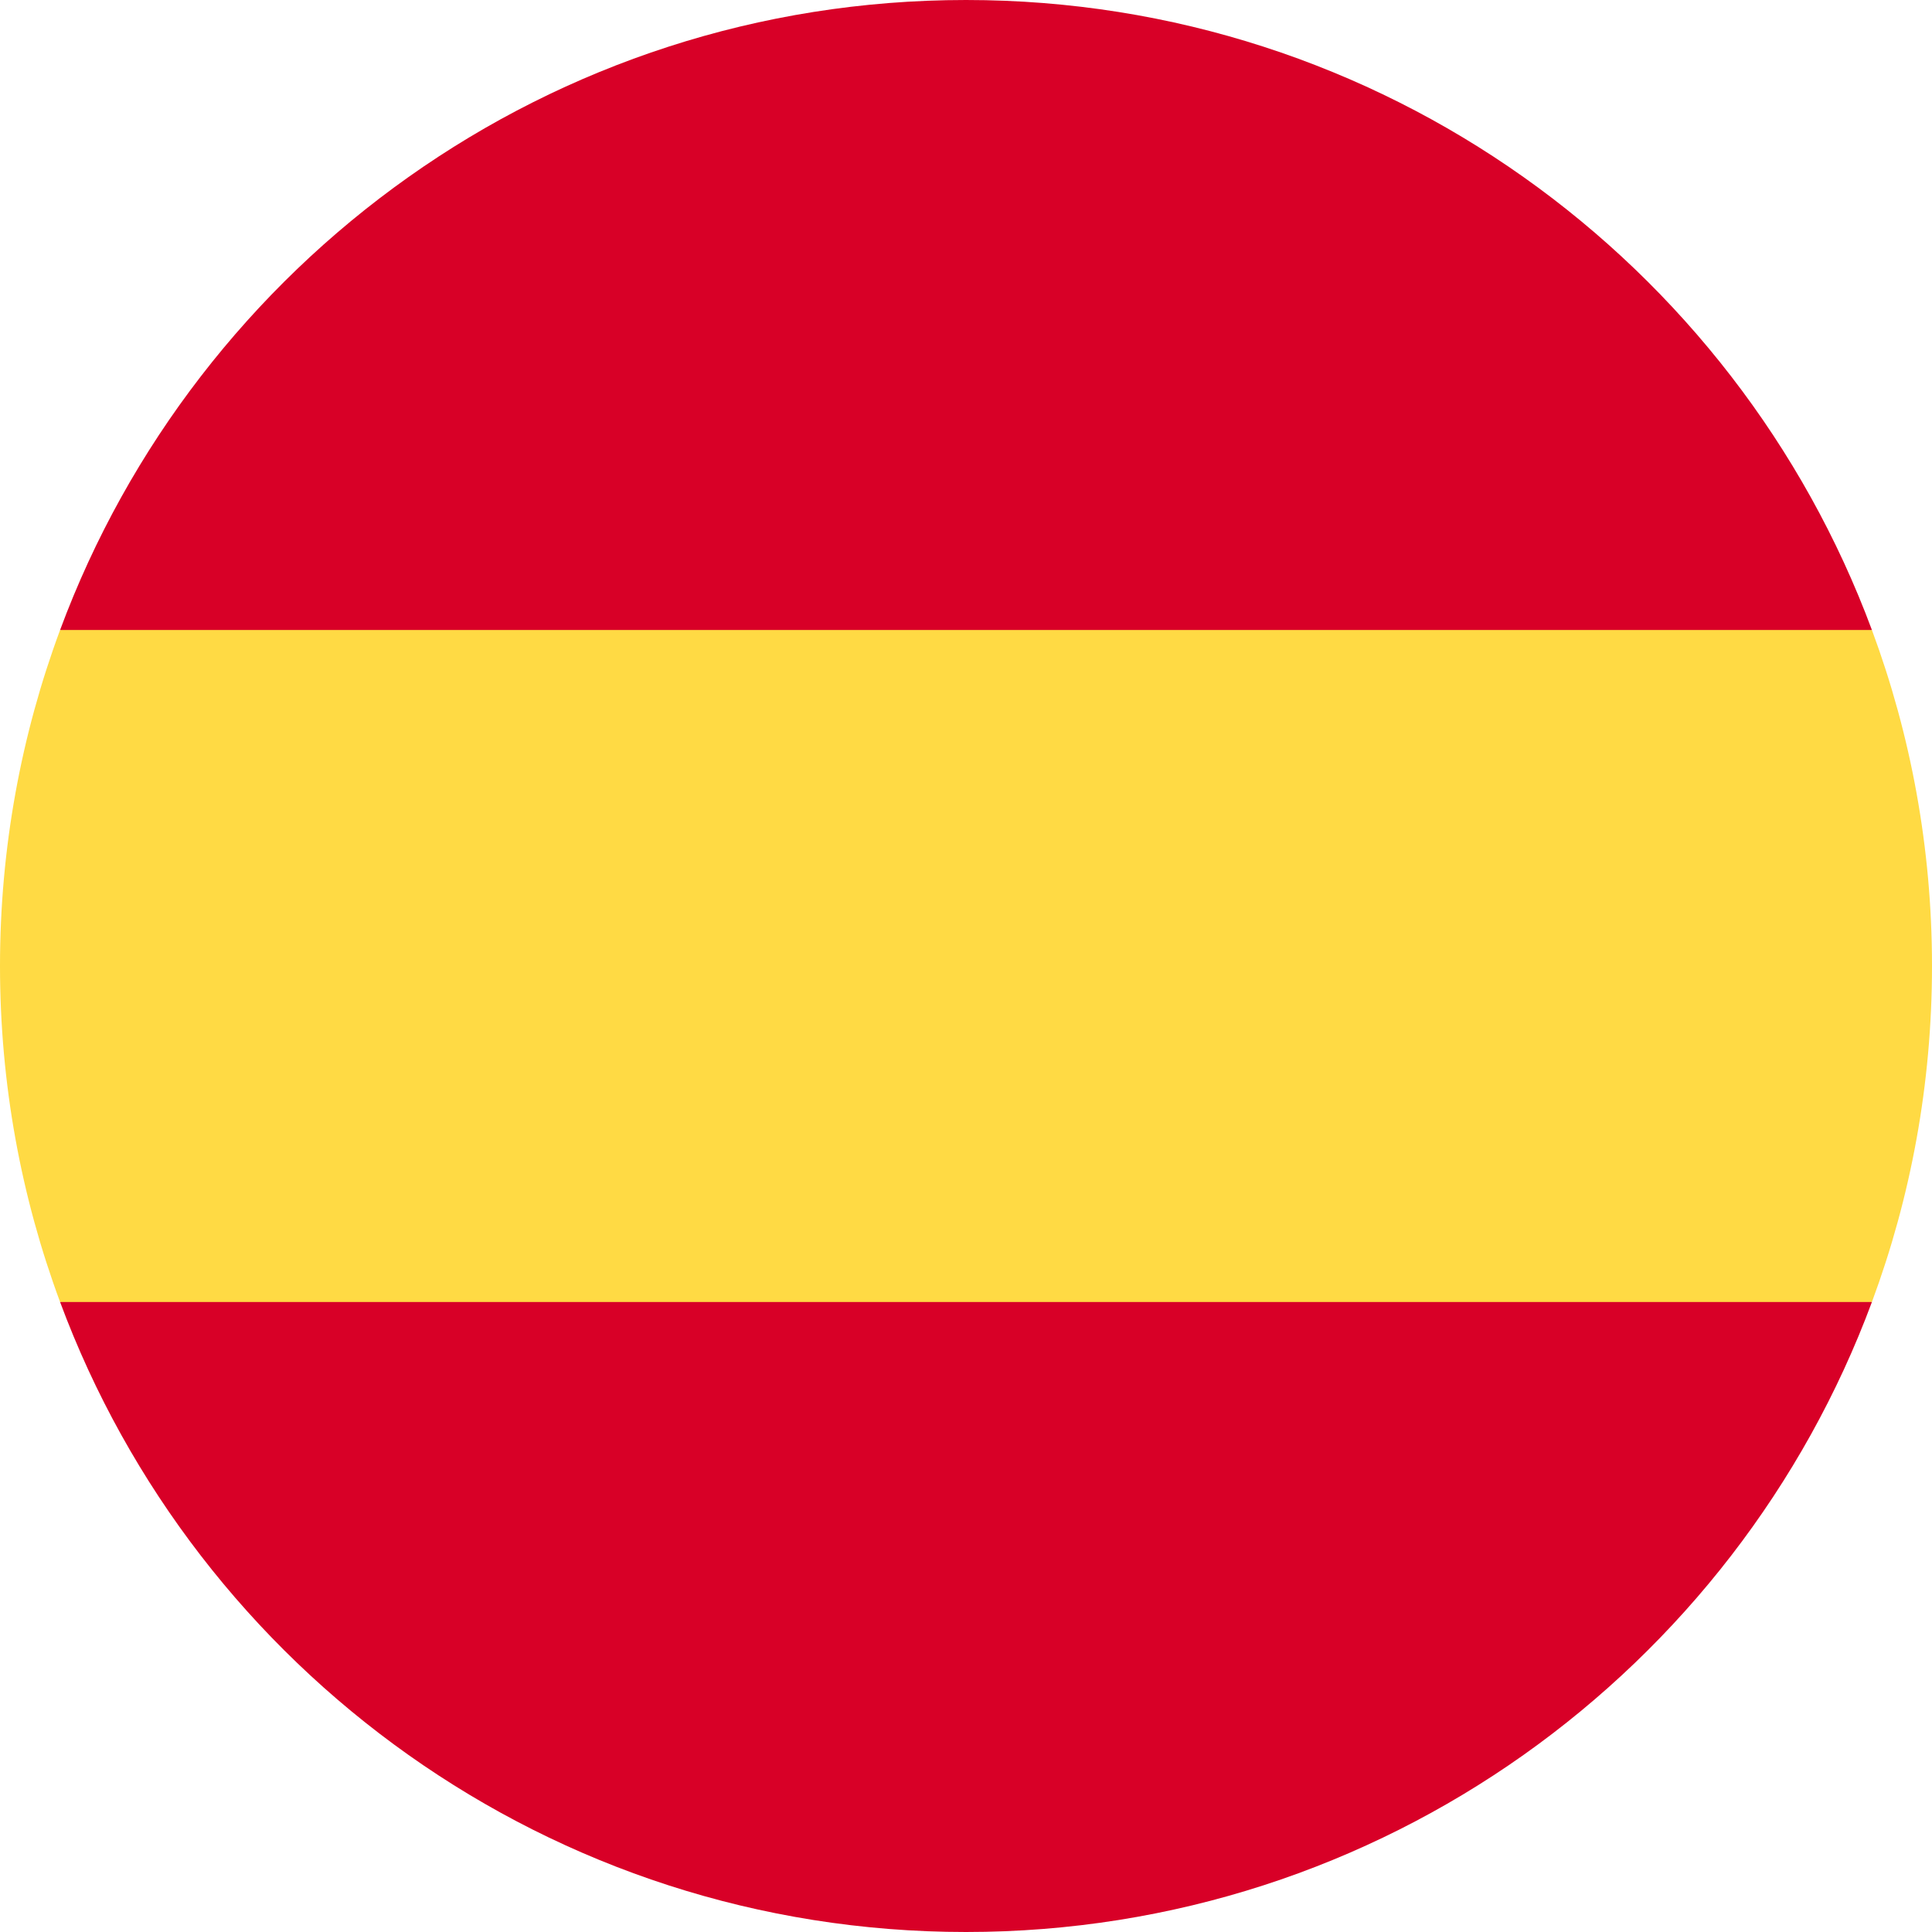
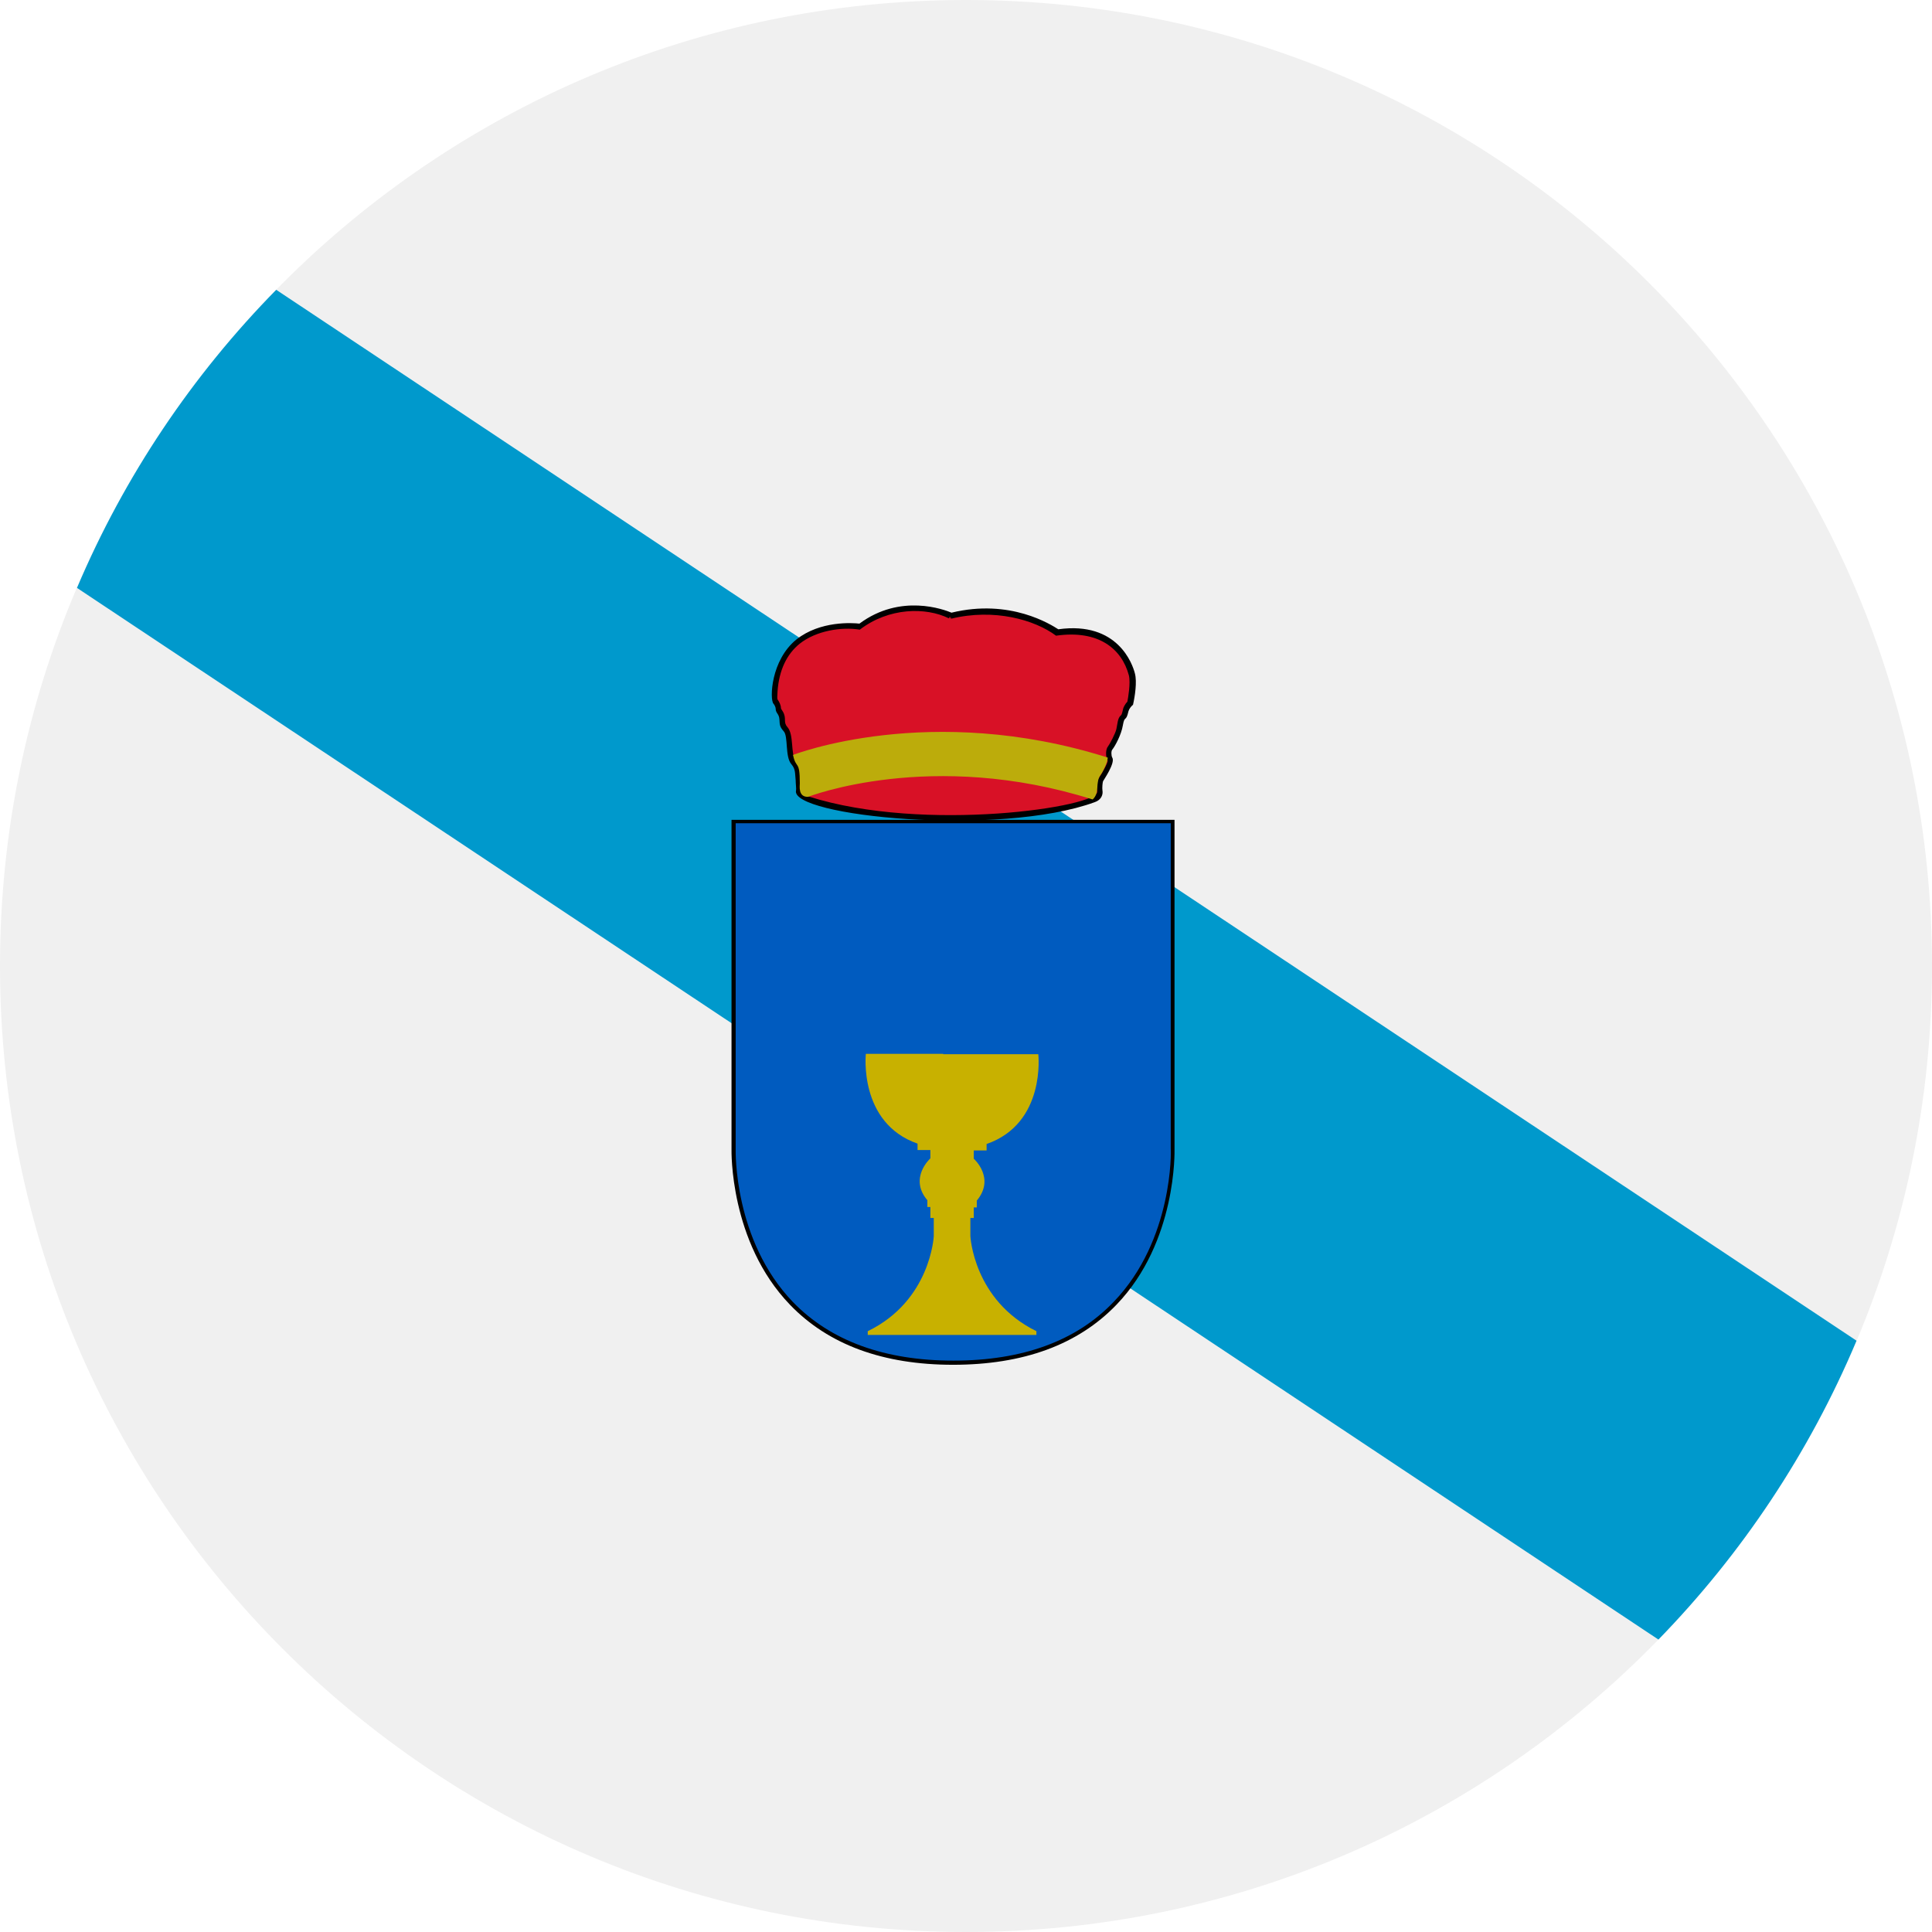
- <svg xmlns="http://www.w3.org/2000/svg" viewBox="0 0 512 512" enable-background="new 0 0 512 512">
-   <path d="M0 256c0 31.314 5.633 61.31 15.923 89.043l240.077 22.261 240.077-22.261c10.29-27.733 15.923-57.729 15.923-89.043s-5.633-61.31-15.923-89.043l-240.077-22.261-240.077 22.261c-10.29 27.733-15.923 57.729-15.923 89.043z" fill="#FFDA44" />
-   <g fill="#D80027">
-     <path d="M496.077 166.957c-36.171-97.484-130.006-166.957-240.077-166.957s-203.906 69.473-240.077 166.957h480.154zM15.923 345.043c36.171 97.484 130.006 166.957 240.077 166.957s203.906-69.473 240.077-166.957h-480.154z" />
+ <svg xmlns="http://www.w3.org/2000/svg" viewBox="0 0 512 512">
+   <circle fill="#F0F0F0" cx="256" cy="256" r="256" />
+   <path fill="#09c" d="M20.4 155.8l419.1 278.7c22.1-22.7 40-49.5 52.5-79.2l-418.8-278.5c-22.2 22.6-40.2 49.3-52.8 79z" />
+   <g id="g4979">
+     <path id="path558" fill="#005BBF" d="M252.56 361.18c-60.1 0-58.2-56.604-58.2-56.604v-86.807h116.4v86.807c0 .1 2.1 56.604-58.2 56.604" />
+     <path d="M252.56 361.68c-18.5 0-33-5.3-43.2-15.901-16.1-16.701-15.5-41.003-15.5-41.203v-87.307h117.4v87.307c0 .2.7 24.502-15.4 41.203-10.2 10.601-24.7 15.901-43.3 15.901zm-57.6-143.411v86.307c0 .3-.6 24.102 15.2 40.503 10 10.301 24.3 15.501 42.5 15.501 18.3 0 32.6-5.2 42.5-15.601 15.8-16.401 15.2-40.303 15.1-40.503v-86.307h-115.3z" />
+     <path id="path560" fill="#D81126" d="M252.06 163.165s-12.4-6-24.1 2.9c0 0-21.1-3-22.7 17.201-.1.8-.2 2.3.2 2.8.4.4.8 1.3.8 1.8 0 .6.4.9.5 1.1 1.1 2.2-.2 2.7 1.4 4.3 1.6 1.7.6 7.101 2.1 8.901.4.5 1.2 1.8 1.2 2.8 0 1.1.4 4 .2 4.8-1.2 4.8 51.5 11.901 78.3 2.1 1.4-.5 1.6-1.6 1.5-2.3-.1-.6 0-2.6.4-3.1s2.9-4.5 2.4-5.3c-.5-.8-.5-2.4 0-3 .5-.6 2.1-3.7 2.4-4.9.3-1.3.4-2.7.9-3.2 1-.7.5-2.7 2-3.8 0 0 1.1-5.1.4-7.601-.7-2.5-4.4-13.301-19.8-11.101.1 0-11.3-8.601-28.1-4.4" />
+     <path d="M210.96 209.468c.1-.3-.1-1.8-.1-2.7-.2-1.8 0-2.9-1.1-4.2-1.8-2-.8-7.501-2.1-8.801-1.2-1.3-1-2.1-1.1-3.1-.1-1.6-1-1.6-1-2.9 0-.3-.3-1-.6-1.3-1-1.2-.7-11.501 6.1-17.001 6.3-5 14.9-4.4 16.7-4.2 10.9-8.101 22.5-3.7 24.4-2.9 15.6-3.8 26.4 3.2 28.3 4.4 15.8-2.2 19.7 9.301 20.3 11.701.6 2.2 0 6.1-.5 8.301-.6.5-1 1.1-1.2 1.7-.7 3.1-1 .9-1.5 3.8-.4 2.4-2 5.4-2.8 6.4-.3.3-.3 1.6 0 2.1.9 1.4-2.4 6.1-2.4 6.2-.2.3-.3 2-.2 2.5.2 1.1-.3 2.5-2 3.1-25.4 9.301-80.9 3.7-79.2-3.1zm1-38.903c-3.5 2.8-5.5 7.101-5.9 12.601-.1 1.3-.1 2 0 2.2.4.5.9 1.5.9 2.3 0 .2.4.7.5.9 1.1 1.9 0 2.7 1.2 4.1 1.8 2 .8 7.101 2.2 8.901.6.6 1.4 2 1.4 3.3 0 1 .5 4.1.2 5 0 .2.8.8 1.8 1.2 30.8 9.801 77.3 2.7 76.5-1.3-.1-.7-.1-3 .5-3.7.5-.7 2.3-3.7 2.3-4.5-.6-1-.6-3 .1-3.8.4-.5 2-3.5 2.2-4.6.3-1.3.3-2.9 1.2-3.6.3-.2.5-1.5.6-1.8 0-.1.4-1.1 1.1-1.8.2-1 .9-5 .4-7.001-1.9-7.101-8.1-12.101-19.3-10.501-5.6-4.2-16.4-7.301-27.8-4.5l-.1-.4-.1.4-.1-.6-.3.5c-6.1-3-15.9-2.9-23.6 3-4.9-.8-11.6.3-15.9 3.7zm81.7 31.002zm0-.1z" />
+     <path id="path562" fill="#BCAC0B" d="M293.56 200.767c-47.1-14.901-83.4-.7-83.4-.7.8 3.9 1.8 1.2 1.8 7.501 0 .7-.5 3.7 2.2 3.6 0 0 32.7-12.801 75.4.7 2-1.8.6-4.4 2.1-6.5.6-.8 1.9-3.4 1.9-4.6" />
+     <path id="path563" fill="#C8B100" d="M249.96 279.273h-20.5s-2 18.301 13.7 23.802v1.7h3.4v2.2s-5.8 5.2-.8 11.101v1.8h.8v2.9h.9v4.8s-.8 17.101-17.5 25.202v1h44.7v-1c-16.7-8.201-17.5-25.202-17.5-25.202v-4.8h.9v-2.8h.8v-1.8c5-6-.8-11.101-.8-11.101v-2.2h3.4v-1.7c15.8-5.5 13.7-23.802 13.7-23.802h-25.2" />
  </g>
</svg>
